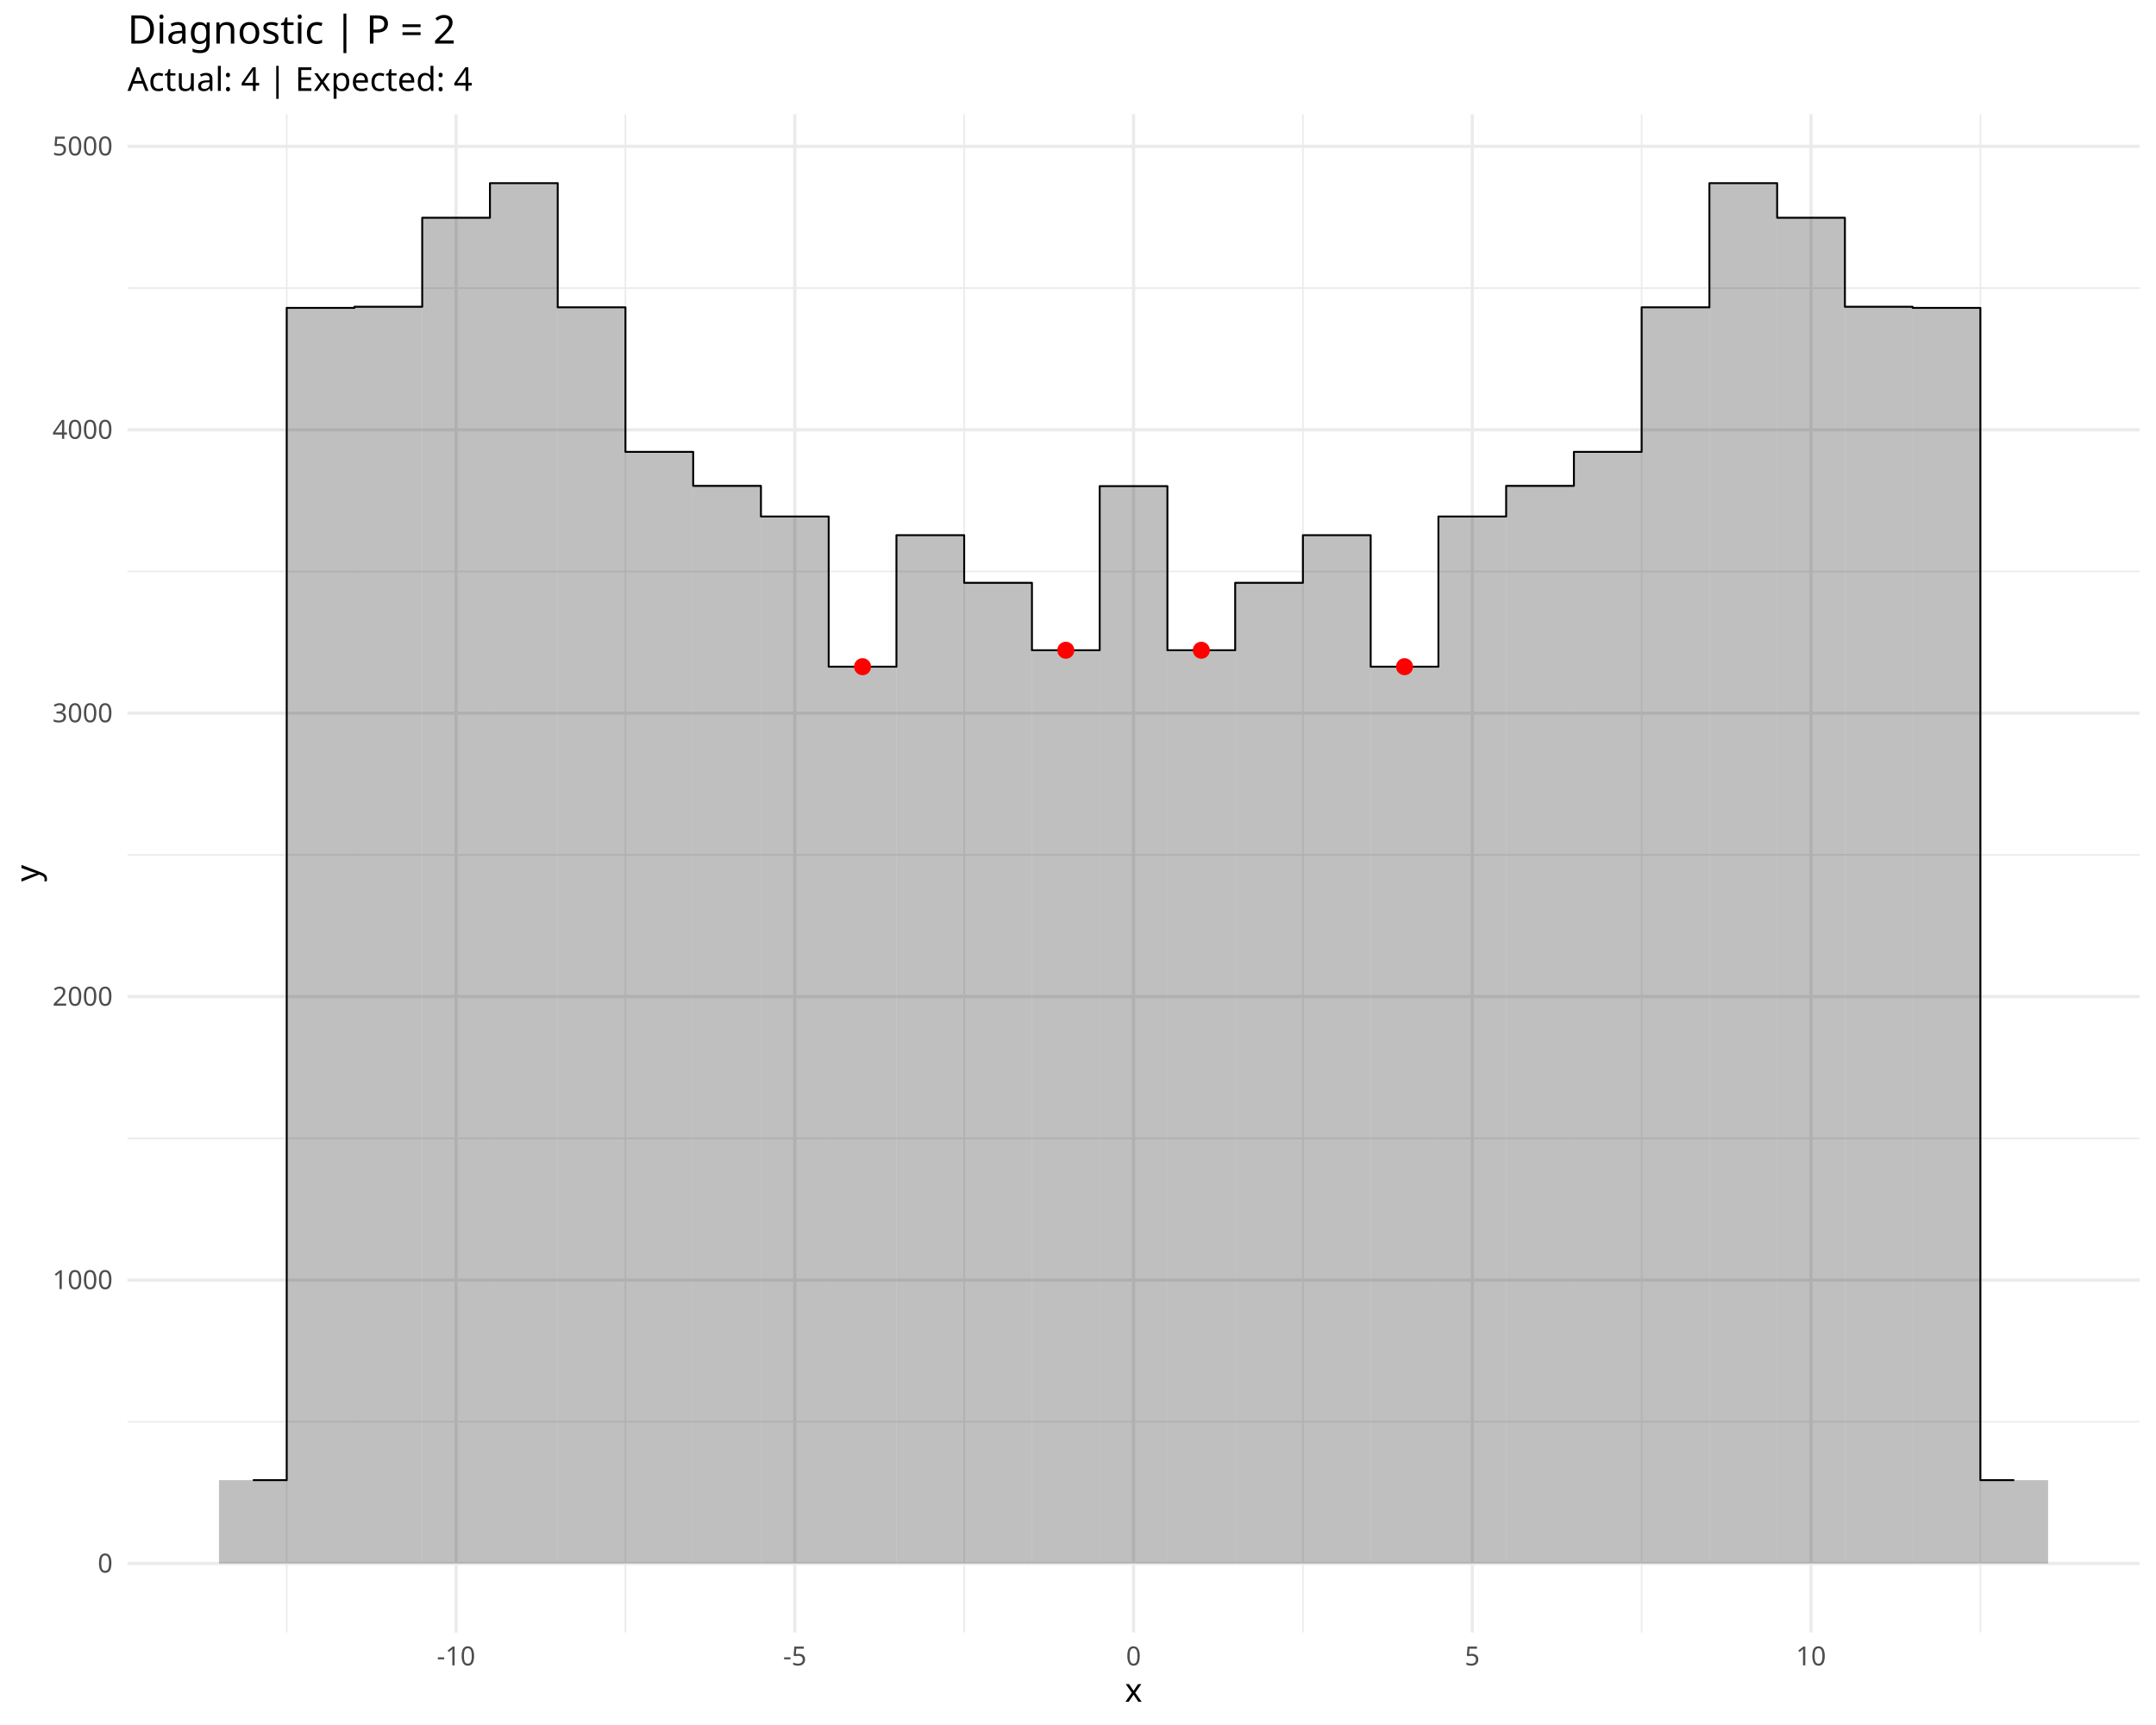
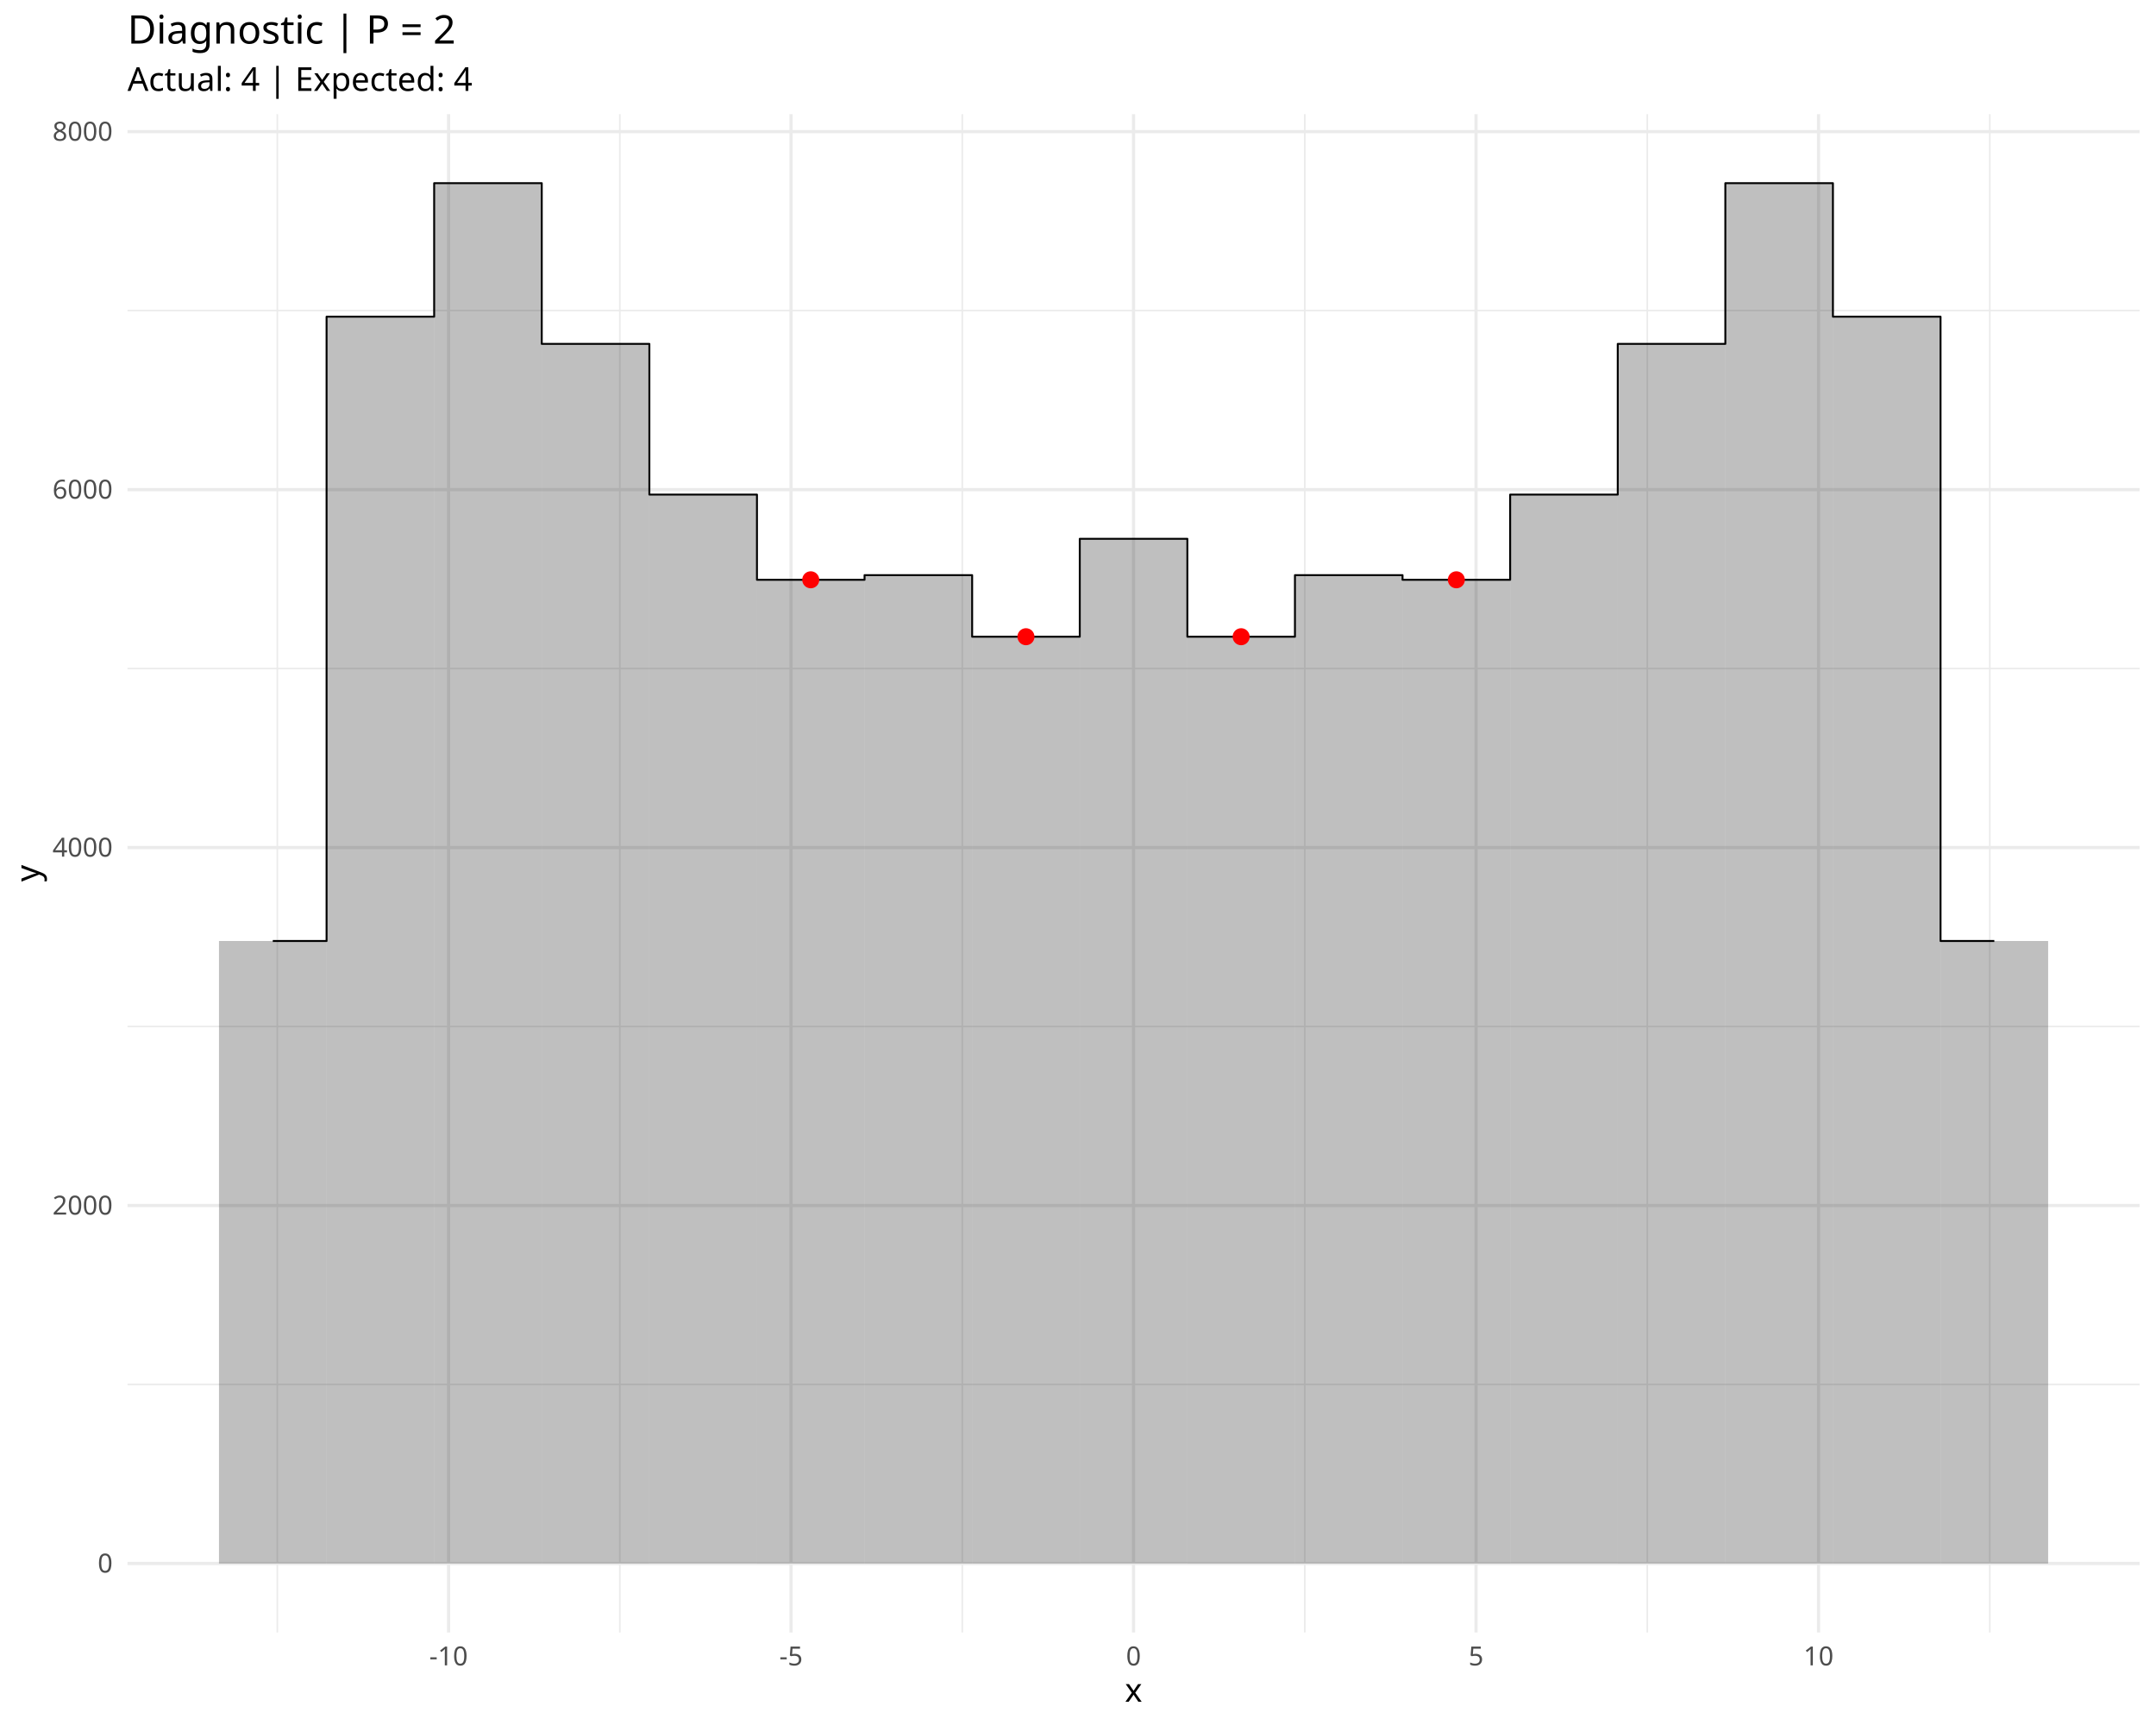
<svg xmlns="http://www.w3.org/2000/svg" class="svglite" data-engine-version="2.0" width="720.00pt" height="576.00pt" viewBox="0 0 720.00 576.00">
  <defs>
    <style type="text/css">
    .svglite line, .svglite polyline, .svglite polygon, .svglite path, .svglite rect, .svglite circle {
      fill: none;
      stroke: #000000;
      stroke-linecap: round;
      stroke-linejoin: round;
      stroke-miterlimit: 10.00;
    }
  </style>
  </defs>
  <rect width="100%" height="100%" style="stroke: none; fill: #FFFFFF;" />
  <defs>
    <clipPath id="cpMC4wMHw3MjAuMDB8MC4wMHw1NzYuMDA=">
      <rect x="0.00" y="0.00" width="720.00" height="576.00" />
    </clipPath>
  </defs>
  <g clip-path="url(#cpMC4wMHw3MjAuMDB8MC4wMHw1NzYuMDA=)">
    <rect x="0.00" y="0.00" width="720.00" height="576.00" style="stroke-width: 1.07; stroke: none; fill: #FFFFFF;" />
  </g>
  <defs>
    <clipPath id="cpNDIuNTh8NzE0LjUyfDM4LjEyfDU0NS4xMQ==">
      <rect x="42.58" y="38.12" width="671.94" height="507.00" />
    </clipPath>
  </defs>
  <g clip-path="url(#cpNDIuNTh8NzE0LjUyfDM4LjEyfDU0NS4xMQ==)">
-     <polyline points="42.58,474.75 714.52,474.75 " style="stroke-width: 0.53; stroke: #EBEBEB; stroke-linecap: butt;" />
-     <polyline points="42.58,380.10 714.52,380.10 " style="stroke-width: 0.53; stroke: #EBEBEB; stroke-linecap: butt;" />
-     <polyline points="42.58,285.46 714.52,285.46 " style="stroke-width: 0.53; stroke: #EBEBEB; stroke-linecap: butt;" />
-     <polyline points="42.58,190.82 714.52,190.82 " style="stroke-width: 0.53; stroke: #EBEBEB; stroke-linecap: butt;" />
-     <polyline points="42.58,96.18 714.52,96.18 " style="stroke-width: 0.53; stroke: #EBEBEB; stroke-linecap: butt;" />
-     <polyline points="95.75,545.11 95.75,38.12 " style="stroke-width: 0.53; stroke: #EBEBEB; stroke-linecap: butt;" />
-     <polyline points="208.87,545.11 208.87,38.12 " style="stroke-width: 0.53; stroke: #EBEBEB; stroke-linecap: butt;" />
-     <polyline points="321.99,545.11 321.99,38.12 " style="stroke-width: 0.53; stroke: #EBEBEB; stroke-linecap: butt;" />
-     <polyline points="435.11,545.11 435.11,38.12 " style="stroke-width: 0.53; stroke: #EBEBEB; stroke-linecap: butt;" />
-     <polyline points="548.23,545.11 548.23,38.12 " style="stroke-width: 0.53; stroke: #EBEBEB; stroke-linecap: butt;" />
-     <polyline points="661.35,545.11 661.35,38.12 " style="stroke-width: 0.53; stroke: #EBEBEB; stroke-linecap: butt;" />
+     <polyline points="42.58,462.30 714.52,462.30 " style="stroke-width: 0.53; stroke: #EBEBEB; stroke-linecap: butt;" />
+     <polyline points="42.58,342.77 714.52,342.77 " style="stroke-width: 0.53; stroke: #EBEBEB; stroke-linecap: butt;" />
+     <polyline points="42.58,223.24 714.52,223.24 " style="stroke-width: 0.53; stroke: #EBEBEB; stroke-linecap: butt;" />
+     <polyline points="42.58,103.71 714.52,103.71 " style="stroke-width: 0.53; stroke: #EBEBEB; stroke-linecap: butt;" />
+     <polyline points="92.61,545.11 92.61,38.12 " style="stroke-width: 0.53; stroke: #EBEBEB; stroke-linecap: butt;" />
+     <polyline points="206.99,545.11 206.99,38.12 " style="stroke-width: 0.53; stroke: #EBEBEB; stroke-linecap: butt;" />
+     <polyline points="321.36,545.11 321.36,38.12 " style="stroke-width: 0.53; stroke: #EBEBEB; stroke-linecap: butt;" />
+     <polyline points="435.74,545.11 435.74,38.12 " style="stroke-width: 0.53; stroke: #EBEBEB; stroke-linecap: butt;" />
+     <polyline points="550.12,545.11 550.12,38.12 " style="stroke-width: 0.53; stroke: #EBEBEB; stroke-linecap: butt;" />
+     <polyline points="664.49,545.11 664.49,38.12 " style="stroke-width: 0.53; stroke: #EBEBEB; stroke-linecap: butt;" />
    <polyline points="42.58,522.07 714.52,522.07 " style="stroke-width: 1.07; stroke: #EBEBEB; stroke-linecap: butt;" />
-     <polyline points="42.58,427.43 714.52,427.43 " style="stroke-width: 1.07; stroke: #EBEBEB; stroke-linecap: butt;" />
-     <polyline points="42.58,332.78 714.52,332.78 " style="stroke-width: 1.07; stroke: #EBEBEB; stroke-linecap: butt;" />
-     <polyline points="42.58,238.14 714.52,238.14 " style="stroke-width: 1.07; stroke: #EBEBEB; stroke-linecap: butt;" />
-     <polyline points="42.58,143.50 714.52,143.50 " style="stroke-width: 1.07; stroke: #EBEBEB; stroke-linecap: butt;" />
-     <polyline points="42.58,48.86 714.52,48.86 " style="stroke-width: 1.07; stroke: #EBEBEB; stroke-linecap: butt;" />
-     <polyline points="152.31,545.11 152.31,38.12 " style="stroke-width: 1.07; stroke: #EBEBEB; stroke-linecap: butt;" />
-     <polyline points="265.43,545.11 265.43,38.12 " style="stroke-width: 1.07; stroke: #EBEBEB; stroke-linecap: butt;" />
+     <polyline points="42.58,402.54 714.52,402.54 " style="stroke-width: 1.07; stroke: #EBEBEB; stroke-linecap: butt;" />
+     <polyline points="42.58,283.01 714.52,283.01 " style="stroke-width: 1.07; stroke: #EBEBEB; stroke-linecap: butt;" />
+     <polyline points="42.58,163.48 714.52,163.48 " style="stroke-width: 1.07; stroke: #EBEBEB; stroke-linecap: butt;" />
+     <polyline points="42.58,43.95 714.52,43.95 " style="stroke-width: 1.07; stroke: #EBEBEB; stroke-linecap: butt;" />
+     <polyline points="149.80,545.11 149.80,38.12 " style="stroke-width: 1.07; stroke: #EBEBEB; stroke-linecap: butt;" />
+     <polyline points="264.17,545.11 264.17,38.12 " style="stroke-width: 1.07; stroke: #EBEBEB; stroke-linecap: butt;" />
    <polyline points="378.55,545.11 378.55,38.12 " style="stroke-width: 1.07; stroke: #EBEBEB; stroke-linecap: butt;" />
-     <polyline points="491.67,545.11 491.67,38.12 " style="stroke-width: 1.07; stroke: #EBEBEB; stroke-linecap: butt;" />
-     <polyline points="604.79,545.11 604.79,38.12 " style="stroke-width: 1.07; stroke: #EBEBEB; stroke-linecap: butt;" />
-     <rect x="73.13" y="494.24" width="22.62" height="27.82" style="stroke-width: 1.07; stroke: none; stroke-linecap: butt; stroke-linejoin: miter; fill: #000000; fill-opacity: 0.25;" />
-     <rect x="95.75" y="102.80" width="22.62" height="419.26" style="stroke-width: 1.07; stroke: none; stroke-linecap: butt; stroke-linejoin: miter; fill: #000000; fill-opacity: 0.25;" />
-     <rect x="118.37" y="102.43" width="22.62" height="419.64" style="stroke-width: 1.07; stroke: none; stroke-linecap: butt; stroke-linejoin: miter; fill: #000000; fill-opacity: 0.25;" />
-     <rect x="141.00" y="72.71" width="22.62" height="449.36" style="stroke-width: 1.07; stroke: none; stroke-linecap: butt; stroke-linejoin: miter; fill: #000000; fill-opacity: 0.25;" />
-     <rect x="163.62" y="61.16" width="22.62" height="460.91" style="stroke-width: 1.07; stroke: none; stroke-linecap: butt; stroke-linejoin: miter; fill: #000000; fill-opacity: 0.25;" />
-     <rect x="186.25" y="102.62" width="22.62" height="419.45" style="stroke-width: 1.07; stroke: none; stroke-linecap: butt; stroke-linejoin: miter; fill: #000000; fill-opacity: 0.25;" />
-     <rect x="208.87" y="150.88" width="22.62" height="371.18" style="stroke-width: 1.07; stroke: none; stroke-linecap: butt; stroke-linejoin: miter; fill: #000000; fill-opacity: 0.25;" />
-     <rect x="231.49" y="162.24" width="22.62" height="359.83" style="stroke-width: 1.07; stroke: none; stroke-linecap: butt; stroke-linejoin: miter; fill: #000000; fill-opacity: 0.25;" />
-     <rect x="254.12" y="172.46" width="22.62" height="349.61" style="stroke-width: 1.07; stroke: none; stroke-linecap: butt; stroke-linejoin: miter; fill: #000000; fill-opacity: 0.25;" />
-     <rect x="276.74" y="222.62" width="22.62" height="299.45" style="stroke-width: 1.07; stroke: none; stroke-linecap: butt; stroke-linejoin: miter; fill: #000000; fill-opacity: 0.25;" />
-     <rect x="299.37" y="178.71" width="22.62" height="343.36" style="stroke-width: 1.07; stroke: none; stroke-linecap: butt; stroke-linejoin: miter; fill: #000000; fill-opacity: 0.25;" />
-     <rect x="321.99" y="194.61" width="22.62" height="327.46" style="stroke-width: 1.07; stroke: none; stroke-linecap: butt; stroke-linejoin: miter; fill: #000000; fill-opacity: 0.25;" />
-     <rect x="344.62" y="217.13" width="22.62" height="304.94" style="stroke-width: 1.07; stroke: none; stroke-linecap: butt; stroke-linejoin: miter; fill: #000000; fill-opacity: 0.25;" />
-     <rect x="367.24" y="162.33" width="22.62" height="359.73" style="stroke-width: 1.07; stroke: none; stroke-linecap: butt; stroke-linejoin: miter; fill: #000000; fill-opacity: 0.25;" />
-     <rect x="389.86" y="217.13" width="22.62" height="304.94" style="stroke-width: 1.07; stroke: none; stroke-linecap: butt; stroke-linejoin: miter; fill: #000000; fill-opacity: 0.25;" />
-     <rect x="412.49" y="194.61" width="22.62" height="327.46" style="stroke-width: 1.07; stroke: none; stroke-linecap: butt; stroke-linejoin: miter; fill: #000000; fill-opacity: 0.25;" />
-     <rect x="435.11" y="178.71" width="22.62" height="343.36" style="stroke-width: 1.07; stroke: none; stroke-linecap: butt; stroke-linejoin: miter; fill: #000000; fill-opacity: 0.25;" />
-     <rect x="457.74" y="222.62" width="22.62" height="299.45" style="stroke-width: 1.07; stroke: none; stroke-linecap: butt; stroke-linejoin: miter; fill: #000000; fill-opacity: 0.25;" />
-     <rect x="480.36" y="172.46" width="22.62" height="349.61" style="stroke-width: 1.07; stroke: none; stroke-linecap: butt; stroke-linejoin: miter; fill: #000000; fill-opacity: 0.25;" />
-     <rect x="502.98" y="162.24" width="22.62" height="359.83" style="stroke-width: 1.07; stroke: none; stroke-linecap: butt; stroke-linejoin: miter; fill: #000000; fill-opacity: 0.25;" />
-     <rect x="525.61" y="150.88" width="22.62" height="371.18" style="stroke-width: 1.07; stroke: none; stroke-linecap: butt; stroke-linejoin: miter; fill: #000000; fill-opacity: 0.25;" />
-     <rect x="548.23" y="102.62" width="22.62" height="419.45" style="stroke-width: 1.07; stroke: none; stroke-linecap: butt; stroke-linejoin: miter; fill: #000000; fill-opacity: 0.25;" />
-     <rect x="570.86" y="61.16" width="22.62" height="460.91" style="stroke-width: 1.07; stroke: none; stroke-linecap: butt; stroke-linejoin: miter; fill: #000000; fill-opacity: 0.25;" />
-     <rect x="593.48" y="72.71" width="22.62" height="449.36" style="stroke-width: 1.07; stroke: none; stroke-linecap: butt; stroke-linejoin: miter; fill: #000000; fill-opacity: 0.25;" />
-     <rect x="616.11" y="102.43" width="22.62" height="419.64" style="stroke-width: 1.07; stroke: none; stroke-linecap: butt; stroke-linejoin: miter; fill: #000000; fill-opacity: 0.25;" />
-     <rect x="638.73" y="102.80" width="22.62" height="419.26" style="stroke-width: 1.07; stroke: none; stroke-linecap: butt; stroke-linejoin: miter; fill: #000000; fill-opacity: 0.25;" />
-     <rect x="661.35" y="494.24" width="22.62" height="27.82" style="stroke-width: 1.07; stroke: none; stroke-linecap: butt; stroke-linejoin: miter; fill: #000000; fill-opacity: 0.25;" />
-     <polyline points="84.44,494.24 95.75,494.24 95.75,102.80 118.37,102.80 118.37,102.43 141.00,102.43 141.00,72.71 163.62,72.71 163.62,61.16 186.25,61.16 186.25,102.62 208.87,102.62 208.87,150.88 231.49,150.88 231.49,162.24 254.12,162.24 254.12,172.46 276.74,172.46 276.74,222.62 299.37,222.62 299.37,178.71 321.99,178.71 321.99,194.61 344.62,194.61 344.62,217.13 367.24,217.13 367.24,162.33 389.86,162.33 389.86,217.13 412.49,217.13 412.49,194.61 435.11,194.61 435.11,178.71 457.74,178.71 457.74,222.62 480.36,222.62 480.36,172.46 502.98,172.46 502.98,162.24 525.61,162.24 525.61,150.88 548.23,150.88 548.23,102.62 570.86,102.62 570.86,61.16 593.48,61.16 593.48,72.71 616.11,72.71 616.11,102.43 638.73,102.43 638.73,102.80 661.35,102.80 661.35,494.24 672.67,494.24 " style="stroke-width: 0.64; stroke-linecap: butt;" />
-     <circle cx="288.05" cy="222.62" r="2.49" style="stroke-width: 0.71; stroke: #FF0000; fill: #FF0000;" />
-     <circle cx="355.93" cy="217.13" r="2.49" style="stroke-width: 0.71; stroke: #FF0000; fill: #FF0000;" />
-     <circle cx="401.18" cy="217.13" r="2.49" style="stroke-width: 0.71; stroke: #FF0000; fill: #FF0000;" />
-     <circle cx="469.05" cy="222.62" r="2.49" style="stroke-width: 0.71; stroke: #FF0000; fill: #FF0000;" />
+     <polyline points="492.93,545.11 492.93,38.12 " style="stroke-width: 1.07; stroke: #EBEBEB; stroke-linecap: butt;" />
+     <polyline points="607.31,545.11 607.31,38.12 " style="stroke-width: 1.07; stroke: #EBEBEB; stroke-linecap: butt;" />
+     <rect x="73.13" y="314.21" width="35.93" height="207.86" style="stroke-width: 1.07; stroke: none; stroke-linecap: butt; stroke-linejoin: miter; fill: #000000; fill-opacity: 0.25;" />
+     <rect x="109.06" y="105.75" width="35.93" height="416.32" style="stroke-width: 1.07; stroke: none; stroke-linecap: butt; stroke-linejoin: miter; fill: #000000; fill-opacity: 0.25;" />
+     <rect x="144.99" y="61.16" width="35.93" height="460.91" style="stroke-width: 1.07; stroke: none; stroke-linecap: butt; stroke-linejoin: miter; fill: #000000; fill-opacity: 0.25;" />
+     <rect x="180.92" y="114.83" width="35.93" height="407.24" style="stroke-width: 1.07; stroke: none; stroke-linecap: butt; stroke-linejoin: miter; fill: #000000; fill-opacity: 0.25;" />
+     <rect x="216.86" y="165.15" width="35.93" height="356.91" style="stroke-width: 1.07; stroke: none; stroke-linecap: butt; stroke-linejoin: miter; fill: #000000; fill-opacity: 0.25;" />
+     <rect x="252.79" y="193.60" width="35.93" height="328.47" style="stroke-width: 1.07; stroke: none; stroke-linecap: butt; stroke-linejoin: miter; fill: #000000; fill-opacity: 0.25;" />
+     <rect x="288.72" y="192.05" width="35.93" height="330.02" style="stroke-width: 1.07; stroke: none; stroke-linecap: butt; stroke-linejoin: miter; fill: #000000; fill-opacity: 0.25;" />
+     <rect x="324.65" y="212.61" width="35.93" height="309.46" style="stroke-width: 1.07; stroke: none; stroke-linecap: butt; stroke-linejoin: miter; fill: #000000; fill-opacity: 0.25;" />
+     <rect x="360.59" y="179.91" width="35.93" height="342.15" style="stroke-width: 1.07; stroke: none; stroke-linecap: butt; stroke-linejoin: miter; fill: #000000; fill-opacity: 0.25;" />
+     <rect x="396.52" y="212.61" width="35.93" height="309.46" style="stroke-width: 1.07; stroke: none; stroke-linecap: butt; stroke-linejoin: miter; fill: #000000; fill-opacity: 0.25;" />
+     <rect x="432.45" y="192.05" width="35.93" height="330.02" style="stroke-width: 1.07; stroke: none; stroke-linecap: butt; stroke-linejoin: miter; fill: #000000; fill-opacity: 0.25;" />
+     <rect x="468.38" y="193.60" width="35.93" height="328.47" style="stroke-width: 1.07; stroke: none; stroke-linecap: butt; stroke-linejoin: miter; fill: #000000; fill-opacity: 0.25;" />
+     <rect x="504.32" y="165.15" width="35.93" height="356.91" style="stroke-width: 1.07; stroke: none; stroke-linecap: butt; stroke-linejoin: miter; fill: #000000; fill-opacity: 0.25;" />
+     <rect x="540.25" y="114.83" width="35.93" height="407.24" style="stroke-width: 1.07; stroke: none; stroke-linecap: butt; stroke-linejoin: miter; fill: #000000; fill-opacity: 0.25;" />
+     <rect x="576.18" y="61.16" width="35.93" height="460.91" style="stroke-width: 1.07; stroke: none; stroke-linecap: butt; stroke-linejoin: miter; fill: #000000; fill-opacity: 0.25;" />
+     <rect x="612.11" y="105.75" width="35.93" height="416.32" style="stroke-width: 1.07; stroke: none; stroke-linecap: butt; stroke-linejoin: miter; fill: #000000; fill-opacity: 0.25;" />
+     <rect x="648.05" y="314.21" width="35.93" height="207.86" style="stroke-width: 1.07; stroke: none; stroke-linecap: butt; stroke-linejoin: miter; fill: #000000; fill-opacity: 0.25;" />
+     <polyline points="91.09,314.21 109.06,314.21 109.06,105.75 144.99,105.75 144.99,61.16 180.92,61.16 180.92,114.83 216.86,114.83 216.86,165.15 252.79,165.15 252.79,193.60 288.72,193.60 288.72,192.05 324.65,192.05 324.65,212.61 360.59,212.61 360.59,179.91 396.52,179.91 396.52,212.61 432.45,212.61 432.45,192.05 468.38,192.05 468.38,193.60 504.32,193.60 504.32,165.15 540.25,165.15 540.25,114.83 576.18,114.83 576.18,61.16 612.11,61.16 612.11,105.75 648.05,105.75 648.05,314.21 666.01,314.21 " style="stroke-width: 0.64; stroke-linecap: butt;" />
+     <circle cx="270.75" cy="193.60" r="2.49" style="stroke-width: 0.71; stroke: #FF0000; fill: #FF0000;" />
+     <circle cx="342.62" cy="212.61" r="2.49" style="stroke-width: 0.71; stroke: #FF0000; fill: #FF0000;" />
+     <circle cx="414.48" cy="212.61" r="2.49" style="stroke-width: 0.71; stroke: #FF0000; fill: #FF0000;" />
+     <circle cx="486.35" cy="193.60" r="2.49" style="stroke-width: 0.71; stroke: #FF0000; fill: #FF0000;" />
  </g>
  <g clip-path="url(#cpMC4wMHw3MjAuMDB8MC4wMHw1NzYuMDA=)">
    <text x="37.65" y="525.10" text-anchor="end" style="font-size: 8.80px; fill: #4D4D4D; font-family: sans;" textLength="4.89px" lengthAdjust="spacingAndGlyphs">0</text>
-     <text x="37.65" y="430.45" text-anchor="end" style="font-size: 8.80px; fill: #4D4D4D; font-family: sans;" textLength="19.58px" lengthAdjust="spacingAndGlyphs">1000</text>
-     <text x="37.65" y="335.81" text-anchor="end" style="font-size: 8.80px; fill: #4D4D4D; font-family: sans;" textLength="19.58px" lengthAdjust="spacingAndGlyphs">2000</text>
-     <text x="37.65" y="241.17" text-anchor="end" style="font-size: 8.80px; fill: #4D4D4D; font-family: sans;" textLength="19.58px" lengthAdjust="spacingAndGlyphs">3000</text>
-     <text x="37.65" y="146.53" text-anchor="end" style="font-size: 8.80px; fill: #4D4D4D; font-family: sans;" textLength="19.58px" lengthAdjust="spacingAndGlyphs">4000</text>
-     <text x="37.65" y="51.89" text-anchor="end" style="font-size: 8.80px; fill: #4D4D4D; font-family: sans;" textLength="19.58px" lengthAdjust="spacingAndGlyphs">5000</text>
-     <text x="152.31" y="556.10" text-anchor="middle" style="font-size: 8.80px; fill: #4D4D4D; font-family: sans;" textLength="12.72px" lengthAdjust="spacingAndGlyphs">-10</text>
-     <text x="265.43" y="556.10" text-anchor="middle" style="font-size: 8.80px; fill: #4D4D4D; font-family: sans;" textLength="7.82px" lengthAdjust="spacingAndGlyphs">-5</text>
+     <text x="37.65" y="405.57" text-anchor="end" style="font-size: 8.80px; fill: #4D4D4D; font-family: sans;" textLength="19.58px" lengthAdjust="spacingAndGlyphs">2000</text>
+     <text x="37.65" y="286.04" text-anchor="end" style="font-size: 8.80px; fill: #4D4D4D; font-family: sans;" textLength="19.58px" lengthAdjust="spacingAndGlyphs">4000</text>
+     <text x="37.65" y="166.51" text-anchor="end" style="font-size: 8.80px; fill: #4D4D4D; font-family: sans;" textLength="19.58px" lengthAdjust="spacingAndGlyphs">6000</text>
+     <text x="37.65" y="46.98" text-anchor="end" style="font-size: 8.80px; fill: #4D4D4D; font-family: sans;" textLength="19.58px" lengthAdjust="spacingAndGlyphs">8000</text>
+     <text x="149.80" y="556.10" text-anchor="middle" style="font-size: 8.80px; fill: #4D4D4D; font-family: sans;" textLength="12.72px" lengthAdjust="spacingAndGlyphs">-10</text>
+     <text x="264.17" y="556.10" text-anchor="middle" style="font-size: 8.80px; fill: #4D4D4D; font-family: sans;" textLength="7.82px" lengthAdjust="spacingAndGlyphs">-5</text>
    <text x="378.55" y="556.10" text-anchor="middle" style="font-size: 8.80px; fill: #4D4D4D; font-family: sans;" textLength="4.89px" lengthAdjust="spacingAndGlyphs">0</text>
-     <text x="491.67" y="556.10" text-anchor="middle" style="font-size: 8.80px; fill: #4D4D4D; font-family: sans;" textLength="4.89px" lengthAdjust="spacingAndGlyphs">5</text>
-     <text x="604.79" y="556.10" text-anchor="middle" style="font-size: 8.80px; fill: #4D4D4D; font-family: sans;" textLength="9.79px" lengthAdjust="spacingAndGlyphs">10</text>
+     <text x="492.93" y="556.10" text-anchor="middle" style="font-size: 8.80px; fill: #4D4D4D; font-family: sans;" textLength="4.89px" lengthAdjust="spacingAndGlyphs">5</text>
+     <text x="607.31" y="556.10" text-anchor="middle" style="font-size: 8.80px; fill: #4D4D4D; font-family: sans;" textLength="9.79px" lengthAdjust="spacingAndGlyphs">10</text>
    <text x="378.55" y="568.24" text-anchor="middle" style="font-size: 11.00px; font-family: sans;" textLength="5.50px" lengthAdjust="spacingAndGlyphs">x</text>
    <text transform="translate(13.05,291.61) rotate(-90)" text-anchor="middle" style="font-size: 11.00px; font-family: sans;" textLength="5.50px" lengthAdjust="spacingAndGlyphs">y</text>
    <text x="42.58" y="30.35" style="font-size: 11.00px; font-family: sans;" textLength="109.88px" lengthAdjust="spacingAndGlyphs">Actual: 4 | Expected: 4</text>
    <text x="42.58" y="14.56" style="font-size: 13.20px; font-family: sans;" textLength="103.60px" lengthAdjust="spacingAndGlyphs">Diagnostic | P = 2</text>
  </g>
</svg>
